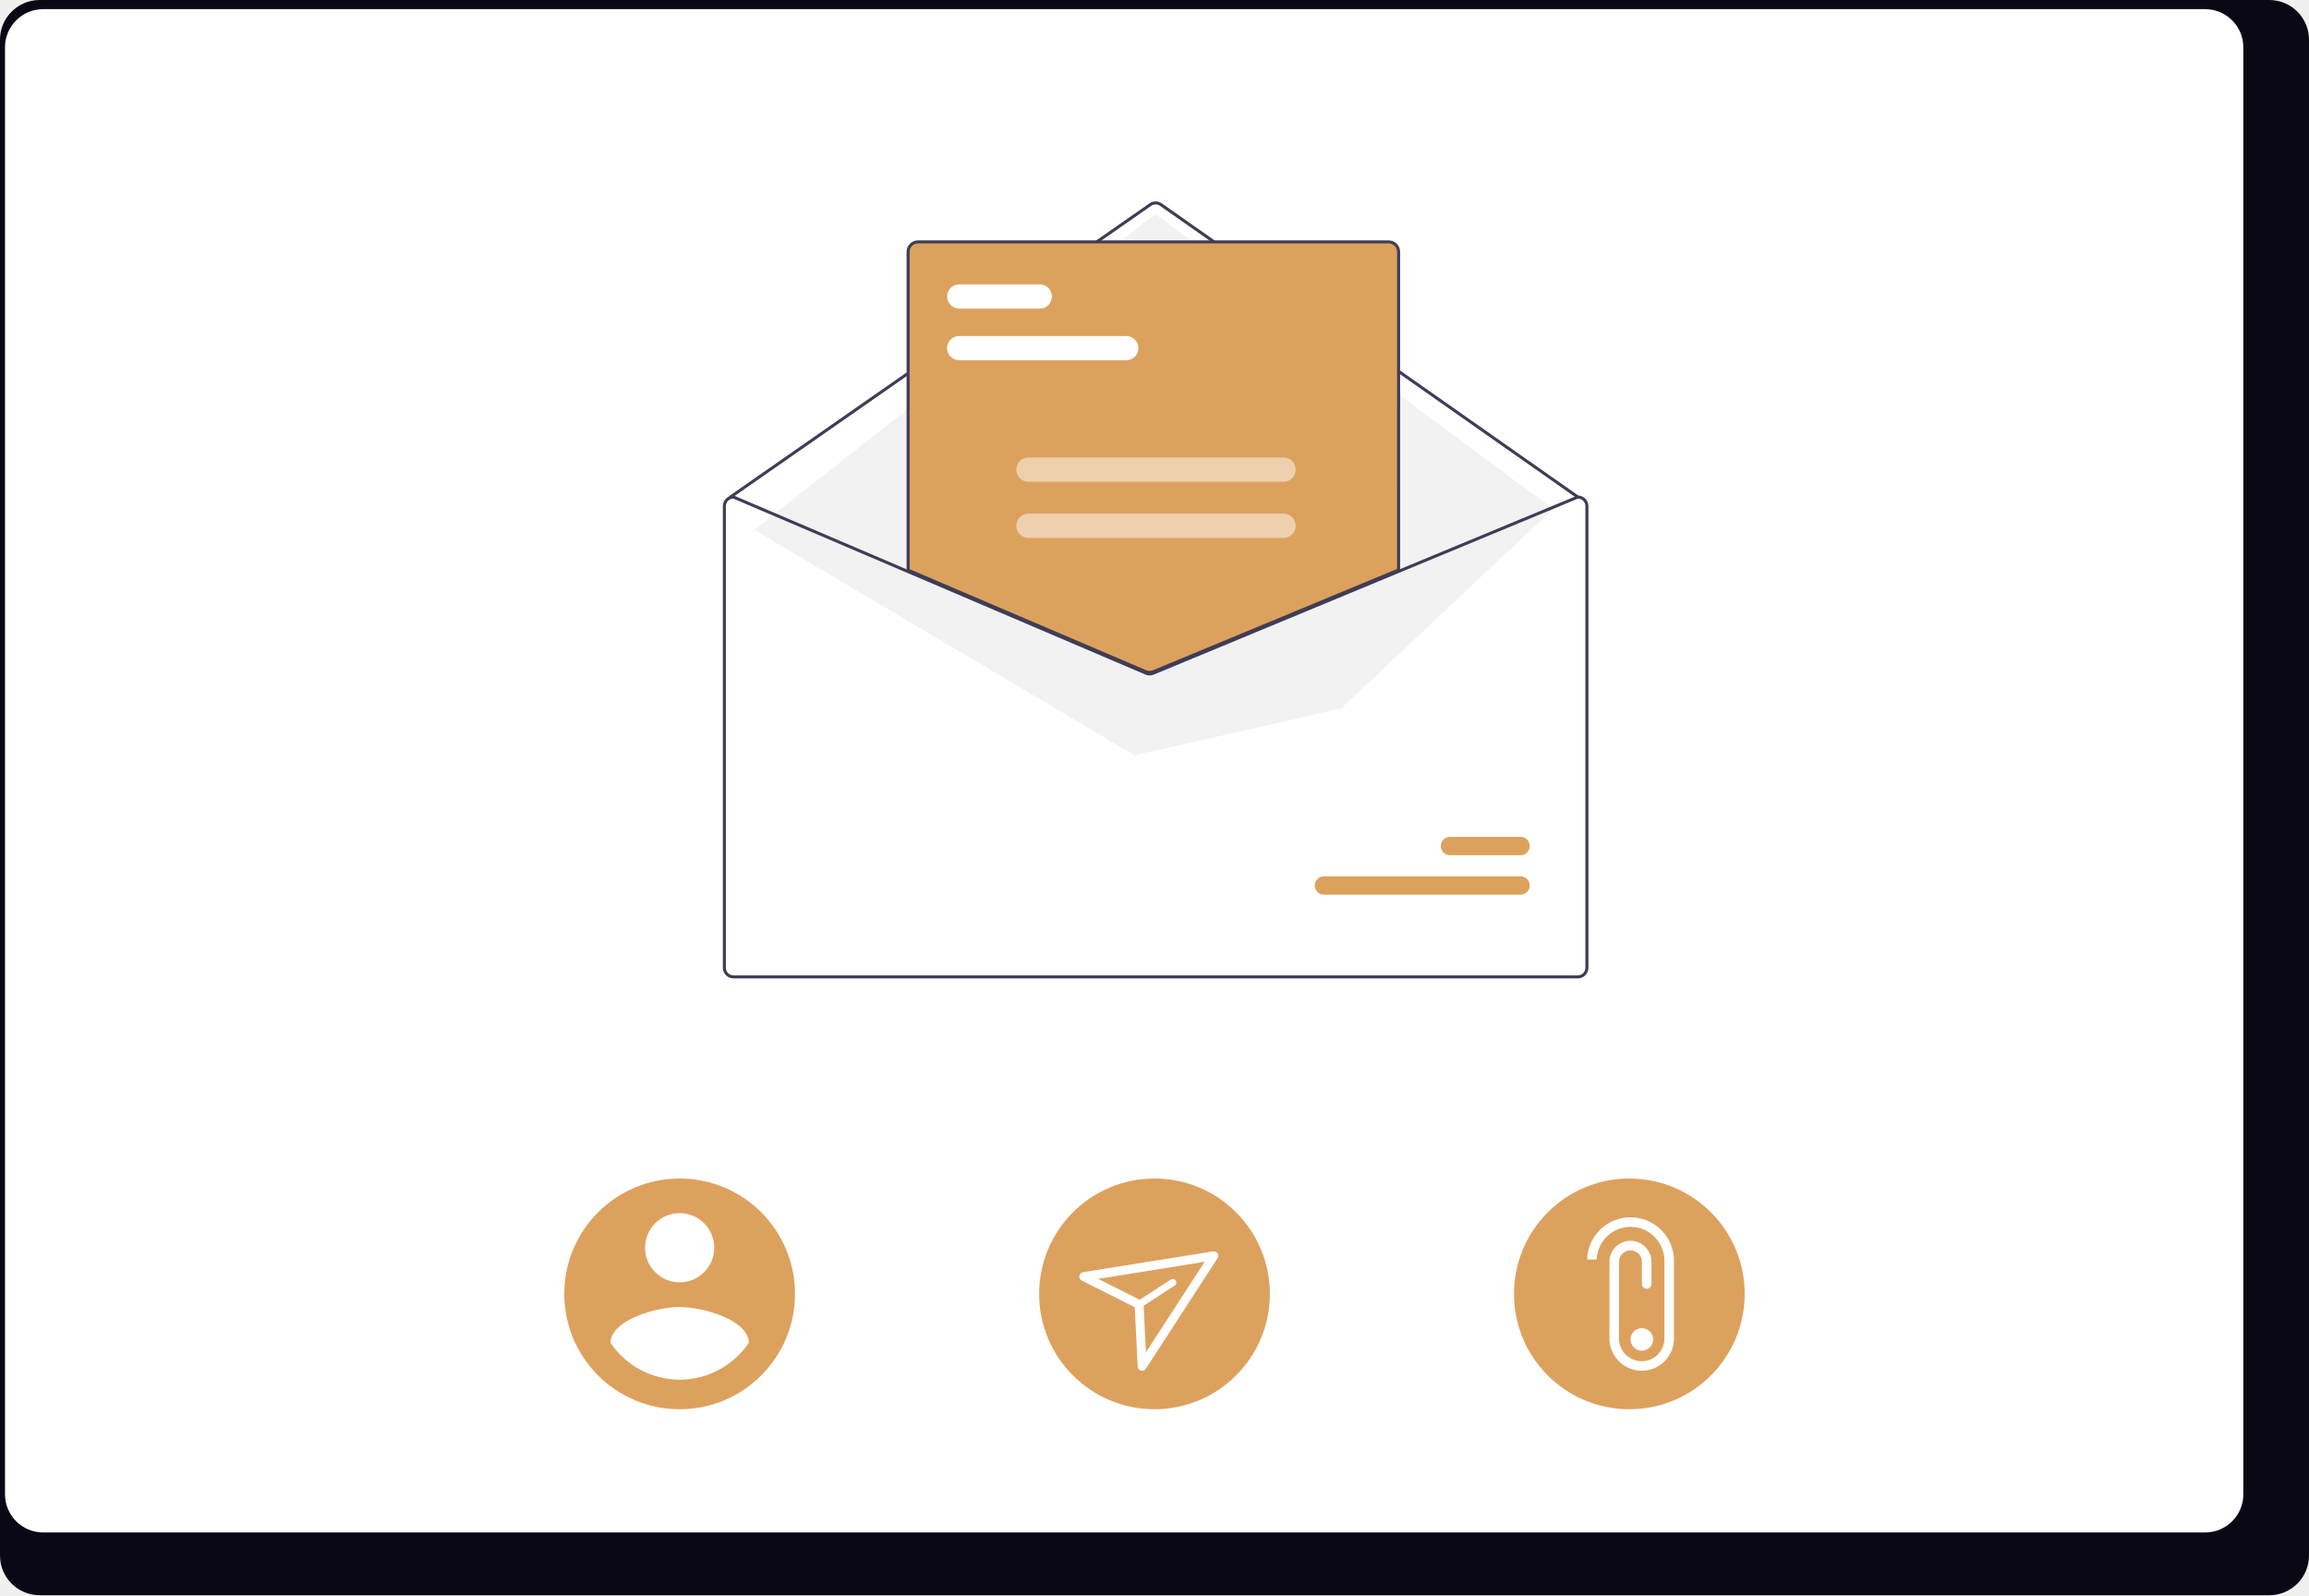
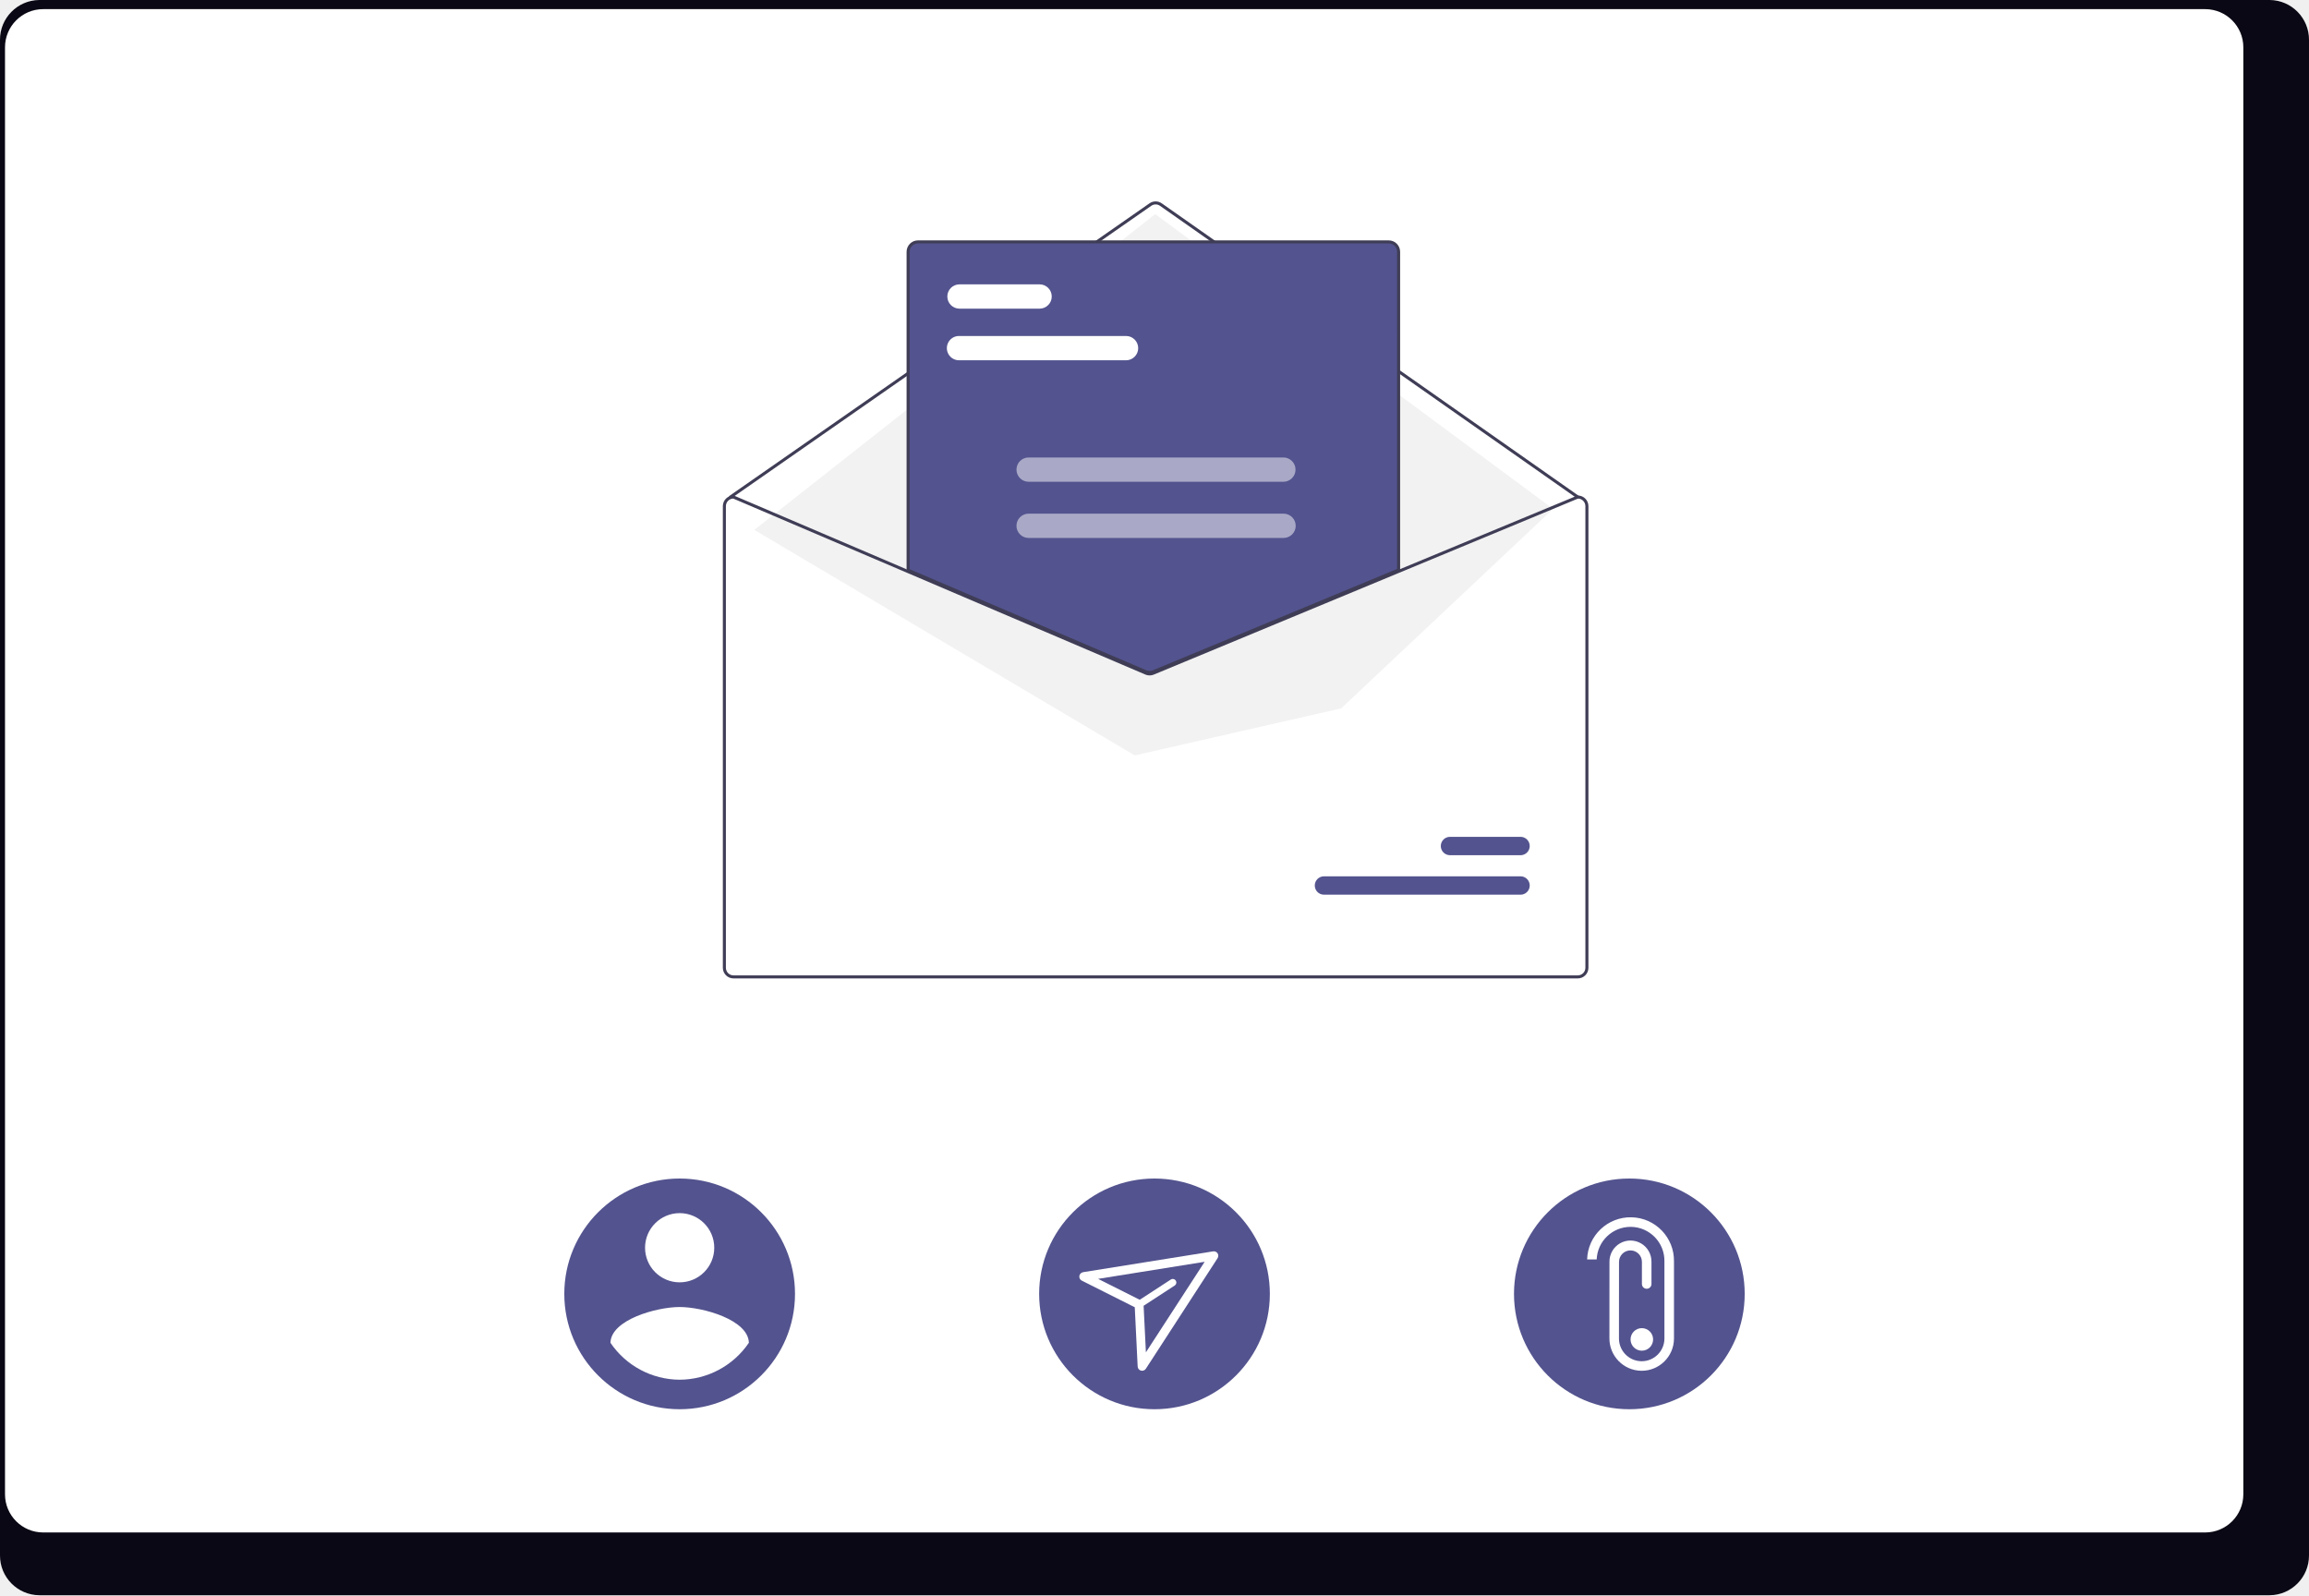
- <svg xmlns="http://www.w3.org/2000/svg" width="799.468" height="552.327" viewBox="0 0 799.468 552.327" role="img" artist="Katerina Limpitsouni" source="https://undraw.co/">
-   <g transform="translate(-560.266 -263.836)">
-     <path d="M1352.3,232.384H580.059a13.747,13.747,0,0,0-13.613,13.848v524.66a13.74,13.74,0,0,0,13.613,13.819H1352.3a13.741,13.741,0,0,0,13.613-13.819V246.232a13.747,13.747,0,0,0-13.611-13.848Z" transform="translate(-6.18 31.452)" fill="#090814" />
-     <path d="M1328.244,232.384h-748.6a13.225,13.225,0,0,0-13.2,13.223V746.614a13.219,13.219,0,0,0,13.2,13.2h748.6a13.219,13.219,0,0,0,13.2-13.2V245.608a13.224,13.224,0,0,0-13.193-13.223Z" transform="translate(-4.446 34.616)" fill="#fff" />
-     <g transform="translate(-1.641 -57)">
-       <path d="M348.018,257.437,201.871,154.7,54.232,256.48l145.437,61.414Z" transform="translate(760.284 236.013)" fill="#fff" />
-       <path d="M393.726,437.164h.105l60.359,25.774L536.775,498.2a2.664,2.664,0,0,0,2.04.01l85.2-35.348,61.842-25.658.095-.042h.105a3.685,3.685,0,0,1,3.68,3.68V600.682a3.684,3.684,0,0,1-3.68,3.68H393.726a3.685,3.685,0,0,1-3.68-3.68V440.844a3.684,3.684,0,0,1,3.68-3.68Z" transform="translate(421.354 55.235)" fill="#fff" />
-       <path d="M393.2,447.5a.524.524,0,0,0,.3-.094L538.909,346.143a2.637,2.637,0,0,1,3.012.005L686.283,447.409a.526.526,0,0,0,.6-.861L542.525,345.287a3.692,3.692,0,0,0-4.217-.007L392.9,446.547a.526.526,0,0,0,.3.957Z" transform="translate(421.618 45.945)" fill="#3f3d56" />
-       <path d="M338.585,260.641l-137.761-102.1L62.019,267.905l131.708,78.079,71.506-16.3Z" transform="translate(761.066 236.399)" fill="#f2f2f2" />
-       <path d="M580.146,563.346H648.2a3.18,3.18,0,1,0,.009-6.359H580.146a3.18,3.18,0,0,0-.009,6.359Z" transform="translate(440.116 67.262)" fill="#DDA15E" />
-       <path d="M619.8,550.923h24.417a3.18,3.18,0,1,0,.009-6.359H619.8a3.18,3.18,0,0,0-.009,6.359Z" transform="translate(444.097 66.015)" fill="#DDA15E" />
-       <path d="M532.7,506.706a3.975,3.975,0,0,0,1.508-.3l84.961-35.253V360.81a3.685,3.685,0,0,0-3.68-3.681H452.5a3.685,3.685,0,0,0-3.68,3.68V471.235l.16.068,82.169,35.09a4,4,0,0,0,1.554.313Z" transform="translate(427.253 47.201)" fill="#DDA15E" />
-       <path d="M531.066,506.659l-82.488-35.227v-110.6a3.948,3.948,0,0,1,3.943-3.943H615.513a3.948,3.948,0,0,1,3.943,3.943V471.357l-85.124,35.321A4.275,4.275,0,0,1,531.066,506.659Zm87.339-145.825a2.9,2.9,0,0,0-2.892-2.892H452.521a2.9,2.9,0,0,0-2.892,2.892v109.9l81.848,34.953a3.217,3.217,0,0,0,2.454.015L618.4,470.655Z" transform="translate(427.229 47.177)" fill="#3f3d56" />
-       <path d="M390.762,440.844V600.682a3.684,3.684,0,0,0,3.68,3.68H686.776a3.685,3.685,0,0,0,3.681-3.68V440.844a3.685,3.685,0,0,0-3.68-3.68h-.105l-.094.042-61.842,25.658-85.2,35.348a2.664,2.664,0,0,1-2.04-.01l-82.584-35.264-60.359-25.774h-.105A3.684,3.684,0,0,0,390.762,440.844Zm1.052,0a2.637,2.637,0,0,1,2.524-2.629l60.57,25.863,82.169,35.091a3.744,3.744,0,0,0,2.86.016L624.734,464l62.142-25.784a2.635,2.635,0,0,1,2.529,2.629V600.682a2.63,2.63,0,0,1-2.629,2.629H394.443a2.63,2.63,0,0,1-2.629-2.629Z" transform="translate(421.426 55.235)" fill="#3f3d56" />
-       <path d="M465.512,395.382h57.836a4.206,4.206,0,0,0,0-8.413H465.512a4.206,4.206,0,1,0,0,8.413Z" transform="translate(428.507 50.196)" fill="#fff" />
-       <path d="M465.544,379.137H493.41a4.206,4.206,0,0,0,0-8.413H465.544a4.206,4.206,0,0,0,0,8.413Z" transform="translate(428.51 48.565)" fill="#fff" />
-       <path d="M487.3,433.608h88.331a4.206,4.206,0,0,0,0-8.413H487.3a4.206,4.206,0,0,0,0,8.413Z" transform="translate(430.694 54.033)" fill="#fff" opacity="0.5" />
-       <path d="M487.3,451.287h88.331a4.206,4.206,0,1,0,0-8.412H487.3a4.206,4.206,0,0,0,0,8.413Z" transform="translate(430.694 55.808)" fill="#fff" opacity="0.5" />
-     </g>
-     <g transform="translate(239.135)">
-       <circle cx="39.939" cy="39.939" r="39.939" transform="translate(680.926 671.884)" fill="#DDA15E" />
-       <path d="M556.177,73.934a1.543,1.543,0,0,0-.45,2.9l18.361,9.226,1,20.523a1.545,1.545,0,0,0,2.838.766l24.83-38.272a1.546,1.546,0,0,0-1.541-2.369l-45.047,7.208Zm19.631,9.541-14.415-7.244,36.893-5.91-20.343,31.344-.793-16.118,10.748-7a1.237,1.237,0,1,0-1.351-2.072l-10.748,7Z" transform="translate(139.947 630.394)" fill="#fff" fill-rule="evenodd" />
-     </g>
-     <g transform="translate(645.466 646.622)">
-       <path d="M224.694,123.086a39.939,39.939,0,1,0,39.937,39.939h0a39.939,39.939,0,0,0-39.939-39.939Zm0,11.981a11.981,11.981,0,1,1-11.981,11.981h0a11.981,11.981,0,0,1,11.981-11.981Zm0,57.68a29.1,29.1,0,0,1-23.963-12.789c.192-7.988,15.976-12.385,23.963-12.385s23.771,4.4,23.963,12.385a29.142,29.142,0,0,1-23.963,12.789Z" transform="translate(-74.569 -97.824)" fill="#DDA15E" />
-     </g>
-     <g transform="translate(63.517)">
-       <circle cx="39.939" cy="39.939" r="39.939" transform="translate(1020.955 671.884)" fill="#DDA15E" />
-       <g transform="translate(-140.988 64.501)">
-         <path d="M545.017,221.925V195.34a15.041,15.041,0,0,0-30.074-.662h3.31a11.747,11.747,0,0,1,11.721-11.287h.172a11.756,11.756,0,0,1,11.563,11.926v26.822a7.879,7.879,0,0,1-7.867,7.774h-.1a7.882,7.882,0,0,1-7.772-7.985l.018-26.406a3.964,3.964,0,1,1,7.928-.026v7.672a1.655,1.655,0,1,0,3.31,0v-7.7a7.272,7.272,0,1,0-14.545.025l-.017,26.413a11.191,11.191,0,0,0,11.041,11.313h.138a11.194,11.194,0,0,0,11.175-11.051C545.018,222.084,545.018,222,545.017,221.925Z" transform="translate(672.318 440.728)" fill="#fff" />
-         <circle cx="3.904" cy="3.904" r="3.904" transform="translate(1202.3 659.185)" fill="#fff" />
-       </g>
+ <svg xmlns="http://www.w3.org/2000/svg" width="799.468" height="552.327" viewBox="0 0 799.468 552.327" role="img" artist="Katerina Limpitsouni" source="https://undraw.co/" version="1.1" id="svg20">
+   <defs id="defs20" />
+   <g id="g20">
+     <path d="M 785.854,0 H 13.613 A 13.747,13.747 0 0 0 0,13.848 v 524.66 a 13.74,13.74 0 0 0 13.613,13.819 h 772.241 a 13.741,13.741 0 0 0 13.613,-13.819 V 13.848 A 13.747,13.747 0 0 0 785.856,0 Z" fill="#090814" id="path1" />
+     <path d="m 763.532,3.164 h -748.6 a 13.225,13.225 0 0 0 -13.2,13.223 v 501.007 a 13.219,13.219 0 0 0 13.2,13.2 h 748.6 a 13.219,13.219 0 0 0 13.2,-13.2 V 16.388 A 13.224,13.224 0 0 0 763.539,3.165 Z" fill="#ffffff" id="path2" />
+     <path d="M 546.395,172.614 400.248,69.877 252.609,171.657 398.046,233.071 Z" fill="#ffffff" id="path3" />
+     <path d="m 253.173,171.563 h 0.105 l 60.359,25.774 82.585,35.262 a 2.664,2.664 0 0 0 2.04,0.01 l 85.2,-35.348 61.842,-25.658 0.095,-0.042 h 0.105 a 3.685,3.685 0 0 1 3.68,3.68 v 159.84 a 3.684,3.684 0 0 1 -3.68,3.68 H 253.173 a 3.685,3.685 0 0 1 -3.68,-3.68 V 175.243 a 3.684,3.684 0 0 1 3.68,-3.68 z" fill="#ffffff" id="path4" />
+     <path d="m 252.911,172.609 a 0.524,0.524 0 0 0 0.3,-0.094 L 398.62,71.252 a 2.637,2.637 0 0 1 3.012,0.005 l 144.362,101.261 a 0.526,0.526 0 0 0 0.6,-0.861 L 402.236,70.396 a 3.692,3.692 0 0 0 -4.217,-0.007 L 252.611,171.656 a 0.526,0.526 0 0 0 0.3,0.957 z" fill="#3f3d56" id="path5" />
+     <path d="m 537.744,176.204 -137.761,-102.1 -138.805,109.364 131.708,78.079 71.506,-16.3 z" fill="#f2f2f2" id="path6" />
+     <path d="m 458.355,309.772 h 68.054 a 3.18,3.18 0 1 0 0.009,-6.359 h -68.063 a 3.18,3.18 0 0 0 -0.009,6.359 z" fill="#dda15e" id="path7" style="fill:#53538f;fill-opacity:1" />
+     <path d="m 501.99,296.102 h 24.417 a 3.18,3.18 0 1 0 0.009,-6.359 H 501.99 a 3.18,3.18 0 0 0 -0.009,6.359 z" fill="#dda15e" id="path8" style="fill:#53538f;fill-opacity:1" />
+     <path d="m 398.046,233.071 a 3.975,3.975 0 0 0 1.508,-0.3 l 84.961,-35.253 V 87.175 a 3.685,3.685 0 0 0 -3.68,-3.681 H 317.846 a 3.685,3.685 0 0 0 -3.68,3.68 V 197.6 l 0.16,0.068 82.169,35.09 a 4,4 0 0 0 1.554,0.313 z" fill="#dda15e" id="path9" style="fill:#53538f;fill-opacity:1" />
+     <path d="M 396.388,233 313.9,197.773 v -110.6 a 3.948,3.948 0 0 1 3.943,-3.943 h 162.992 a 3.948,3.948 0 0 1 3.943,3.943 v 110.525 l -85.124,35.321 A 4.275,4.275 0 0 1 396.388,233 Z M 483.727,87.175 a 2.9,2.9 0 0 0 -2.892,-2.892 H 317.843 a 2.9,2.9 0 0 0 -2.892,2.892 v 109.9 l 81.848,34.953 a 3.217,3.217 0 0 0 2.454,0.015 l 84.469,-35.047 z" fill="#3f3d56" id="path10" />
+     <path d="m 250.281,175.243 v 159.838 a 3.684,3.684 0 0 0 3.68,3.68 h 292.334 a 3.685,3.685 0 0 0 3.681,-3.68 V 175.243 a 3.685,3.685 0 0 0 -3.68,-3.68 h -0.105 l -0.094,0.042 -61.842,25.658 -85.2,35.348 a 2.664,2.664 0 0 1 -2.04,-0.01 l -82.584,-35.264 -60.359,-25.774 h -0.105 a 3.684,3.684 0 0 0 -3.686,3.68 z m 1.052,0 a 2.637,2.637 0 0 1 2.524,-2.629 l 60.57,25.863 82.169,35.091 a 3.744,3.744 0 0 0 2.86,0.016 l 84.797,-35.185 62.142,-25.784 a 2.635,2.635 0 0 1 2.529,2.629 v 159.837 a 2.63,2.63 0 0 1 -2.629,2.629 H 253.962 a 2.63,2.63 0 0 1 -2.629,-2.629 z" fill="#3f3d56" id="path11" />
+     <path d="m 332.112,124.742 h 57.836 a 4.207,4.207 0 0 0 0,-8.413 h -57.836 a 4.207,4.207 0 1 0 0,8.413 z" fill="#ffffff" id="path12" />
+     <path d="m 332.147,106.866 h 27.866 a 4.207,4.207 0 0 0 0,-8.413 h -27.866 a 4.207,4.207 0 0 0 0,8.413 z" fill="#ffffff" id="path13" />
+     <path d="m 356.087,166.805 h 88.331 a 4.207,4.207 0 0 0 0,-8.413 h -88.331 a 4.207,4.207 0 0 0 0,8.413 z" fill="#ffffff" opacity="0.5" id="path14" />
+     <path d="m 356.087,186.259 h 88.331 a 4.206,4.206 0 1 0 0,-8.412 h -88.331 a 4.207,4.207 0 0 0 0,8.413 z" fill="#ffffff" opacity="0.5" id="path15" />
+     <circle cx="399.734" cy="447.987" r="39.939" fill="#dda15e" id="circle15" style="fill:#53538f;fill-opacity:1" />
+     <path d="m 374.993,440.492 a 1.543,1.543 0 0 0 -0.45,2.9 l 18.361,9.226 1,20.523 a 1.545,1.545 0 0 0 2.838,0.766 l 24.83,-38.272 a 1.546,1.546 0 0 0 -1.541,-2.369 l -45.047,7.208 z m 19.631,9.541 -14.415,-7.244 36.893,-5.91 -20.343,31.344 -0.793,-16.118 10.748,-7 a 1.237,1.237 0 1 0 -1.351,-2.072 l -10.748,7 z" fill="#ffffff" fill-rule="evenodd" id="path16" />
+     <path d="m 235.325,408.048 a 39.939,39.939 0 1 0 39.937,39.939 v 0 a 39.939,39.939 0 0 0 -39.939,-39.939 z m 0,11.981 a 11.981,11.981 0 1 1 -11.981,11.981 v 0 a 11.981,11.981 0 0 1 11.981,-11.981 z m 0,57.68 A 29.1,29.1 0 0 1 211.362,464.92 c 0.192,-7.988 15.976,-12.385 23.963,-12.385 7.987,0 23.771,4.4 23.963,12.385 a 29.142,29.142 0 0 1 -23.963,12.789 z" fill="#dda15e" id="path17" style="fill:#53538f;fill-opacity:1" />
+     <circle cx="564.145" cy="447.987" r="39.939" fill="#dda15e" id="circle17" style="fill:#53538f;fill-opacity:1" />
+     <g transform="translate(-637.737,-199.335)" id="g18">
+       <path d="M 545.017,221.925 V 195.34 a 15.041,15.041 0 0 0 -30.074,-0.662 h 3.31 a 11.747,11.747 0 0 1 11.721,-11.287 h 0.172 a 11.756,11.756 0 0 1 11.563,11.926 v 26.822 a 7.879,7.879 0 0 1 -7.867,7.774 h -0.1 a 7.882,7.882 0 0 1 -7.772,-7.985 l 0.018,-26.406 a 3.964,3.964 0 1 1 7.928,-0.026 v 7.672 a 1.655,1.655 0 1 0 3.31,0 v -7.7 a 7.273,7.273 0 1 0 -14.545,0.025 l -0.017,26.413 a 11.191,11.191 0 0 0 11.041,11.313 h 0.138 a 11.194,11.194 0 0 0 11.175,-11.051 c 0,-0.084 0,-0.168 -10e-4,-0.243 z" transform="translate(672.318,440.728)" fill="#ffffff" id="path18" />
+       <circle cx="3.904" cy="3.904" r="3.904" transform="translate(1202.3,659.185)" fill="#ffffff" id="circle18" />
    </g>
  </g>
</svg>
